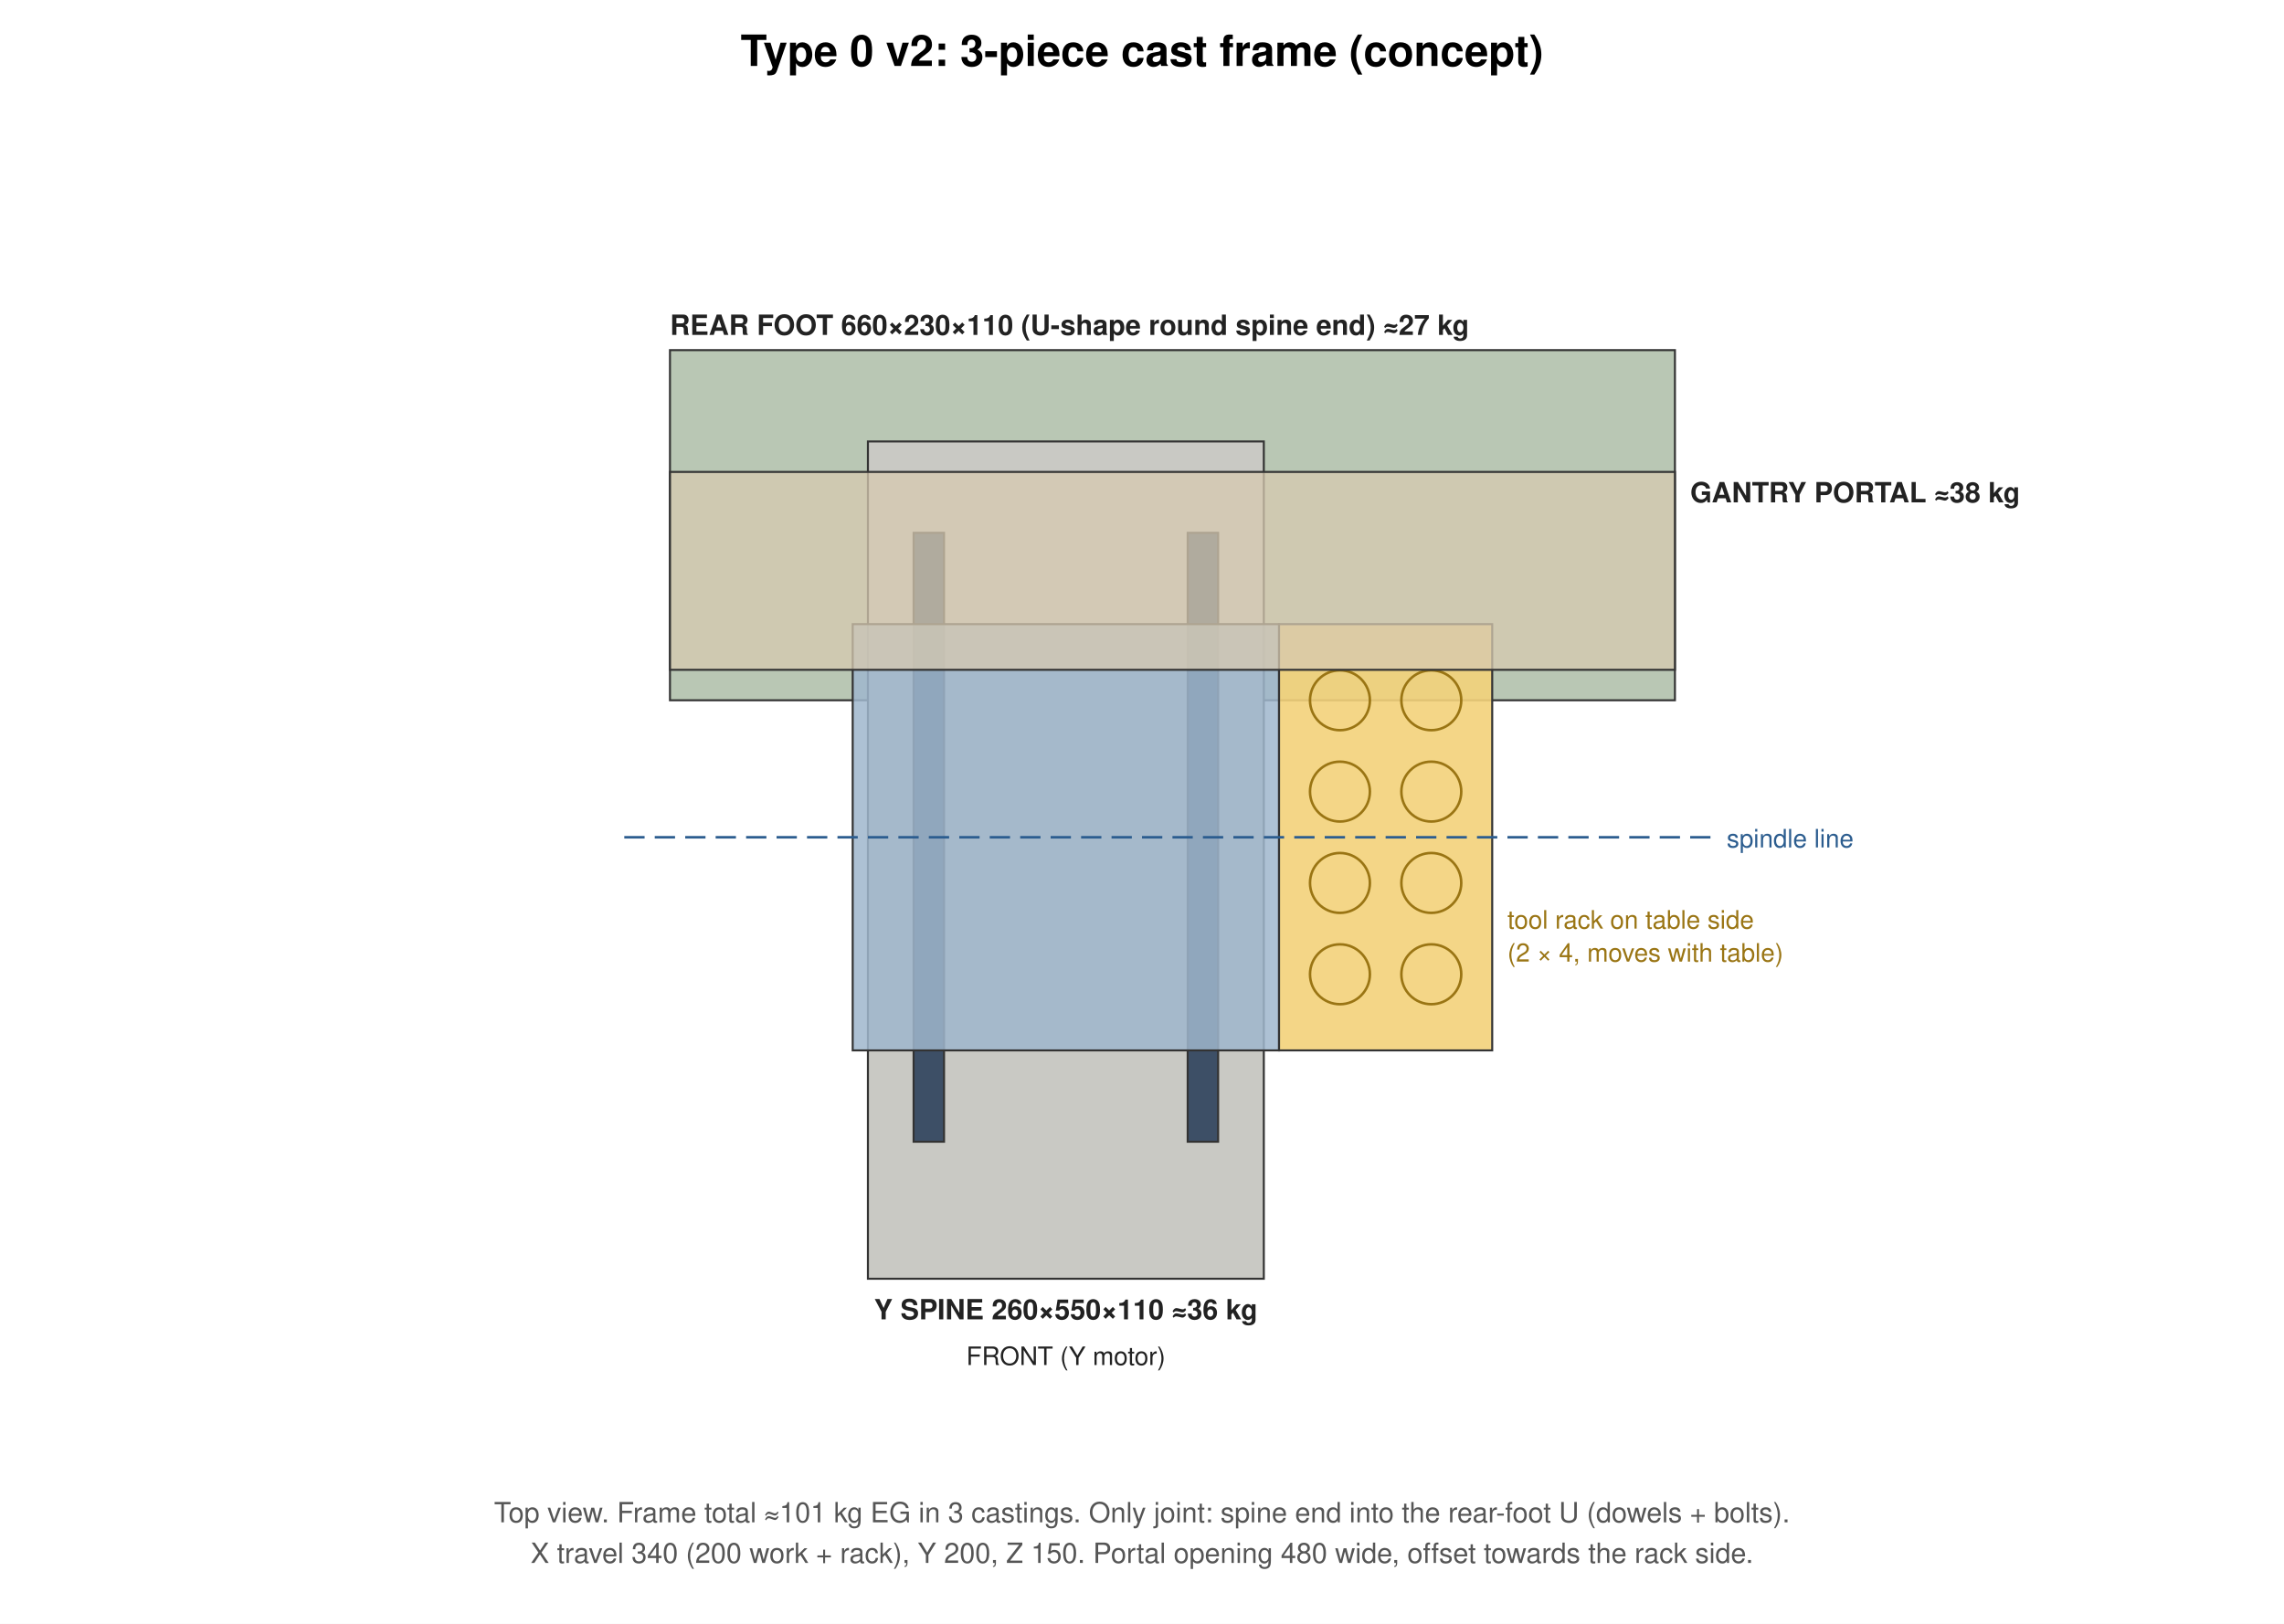
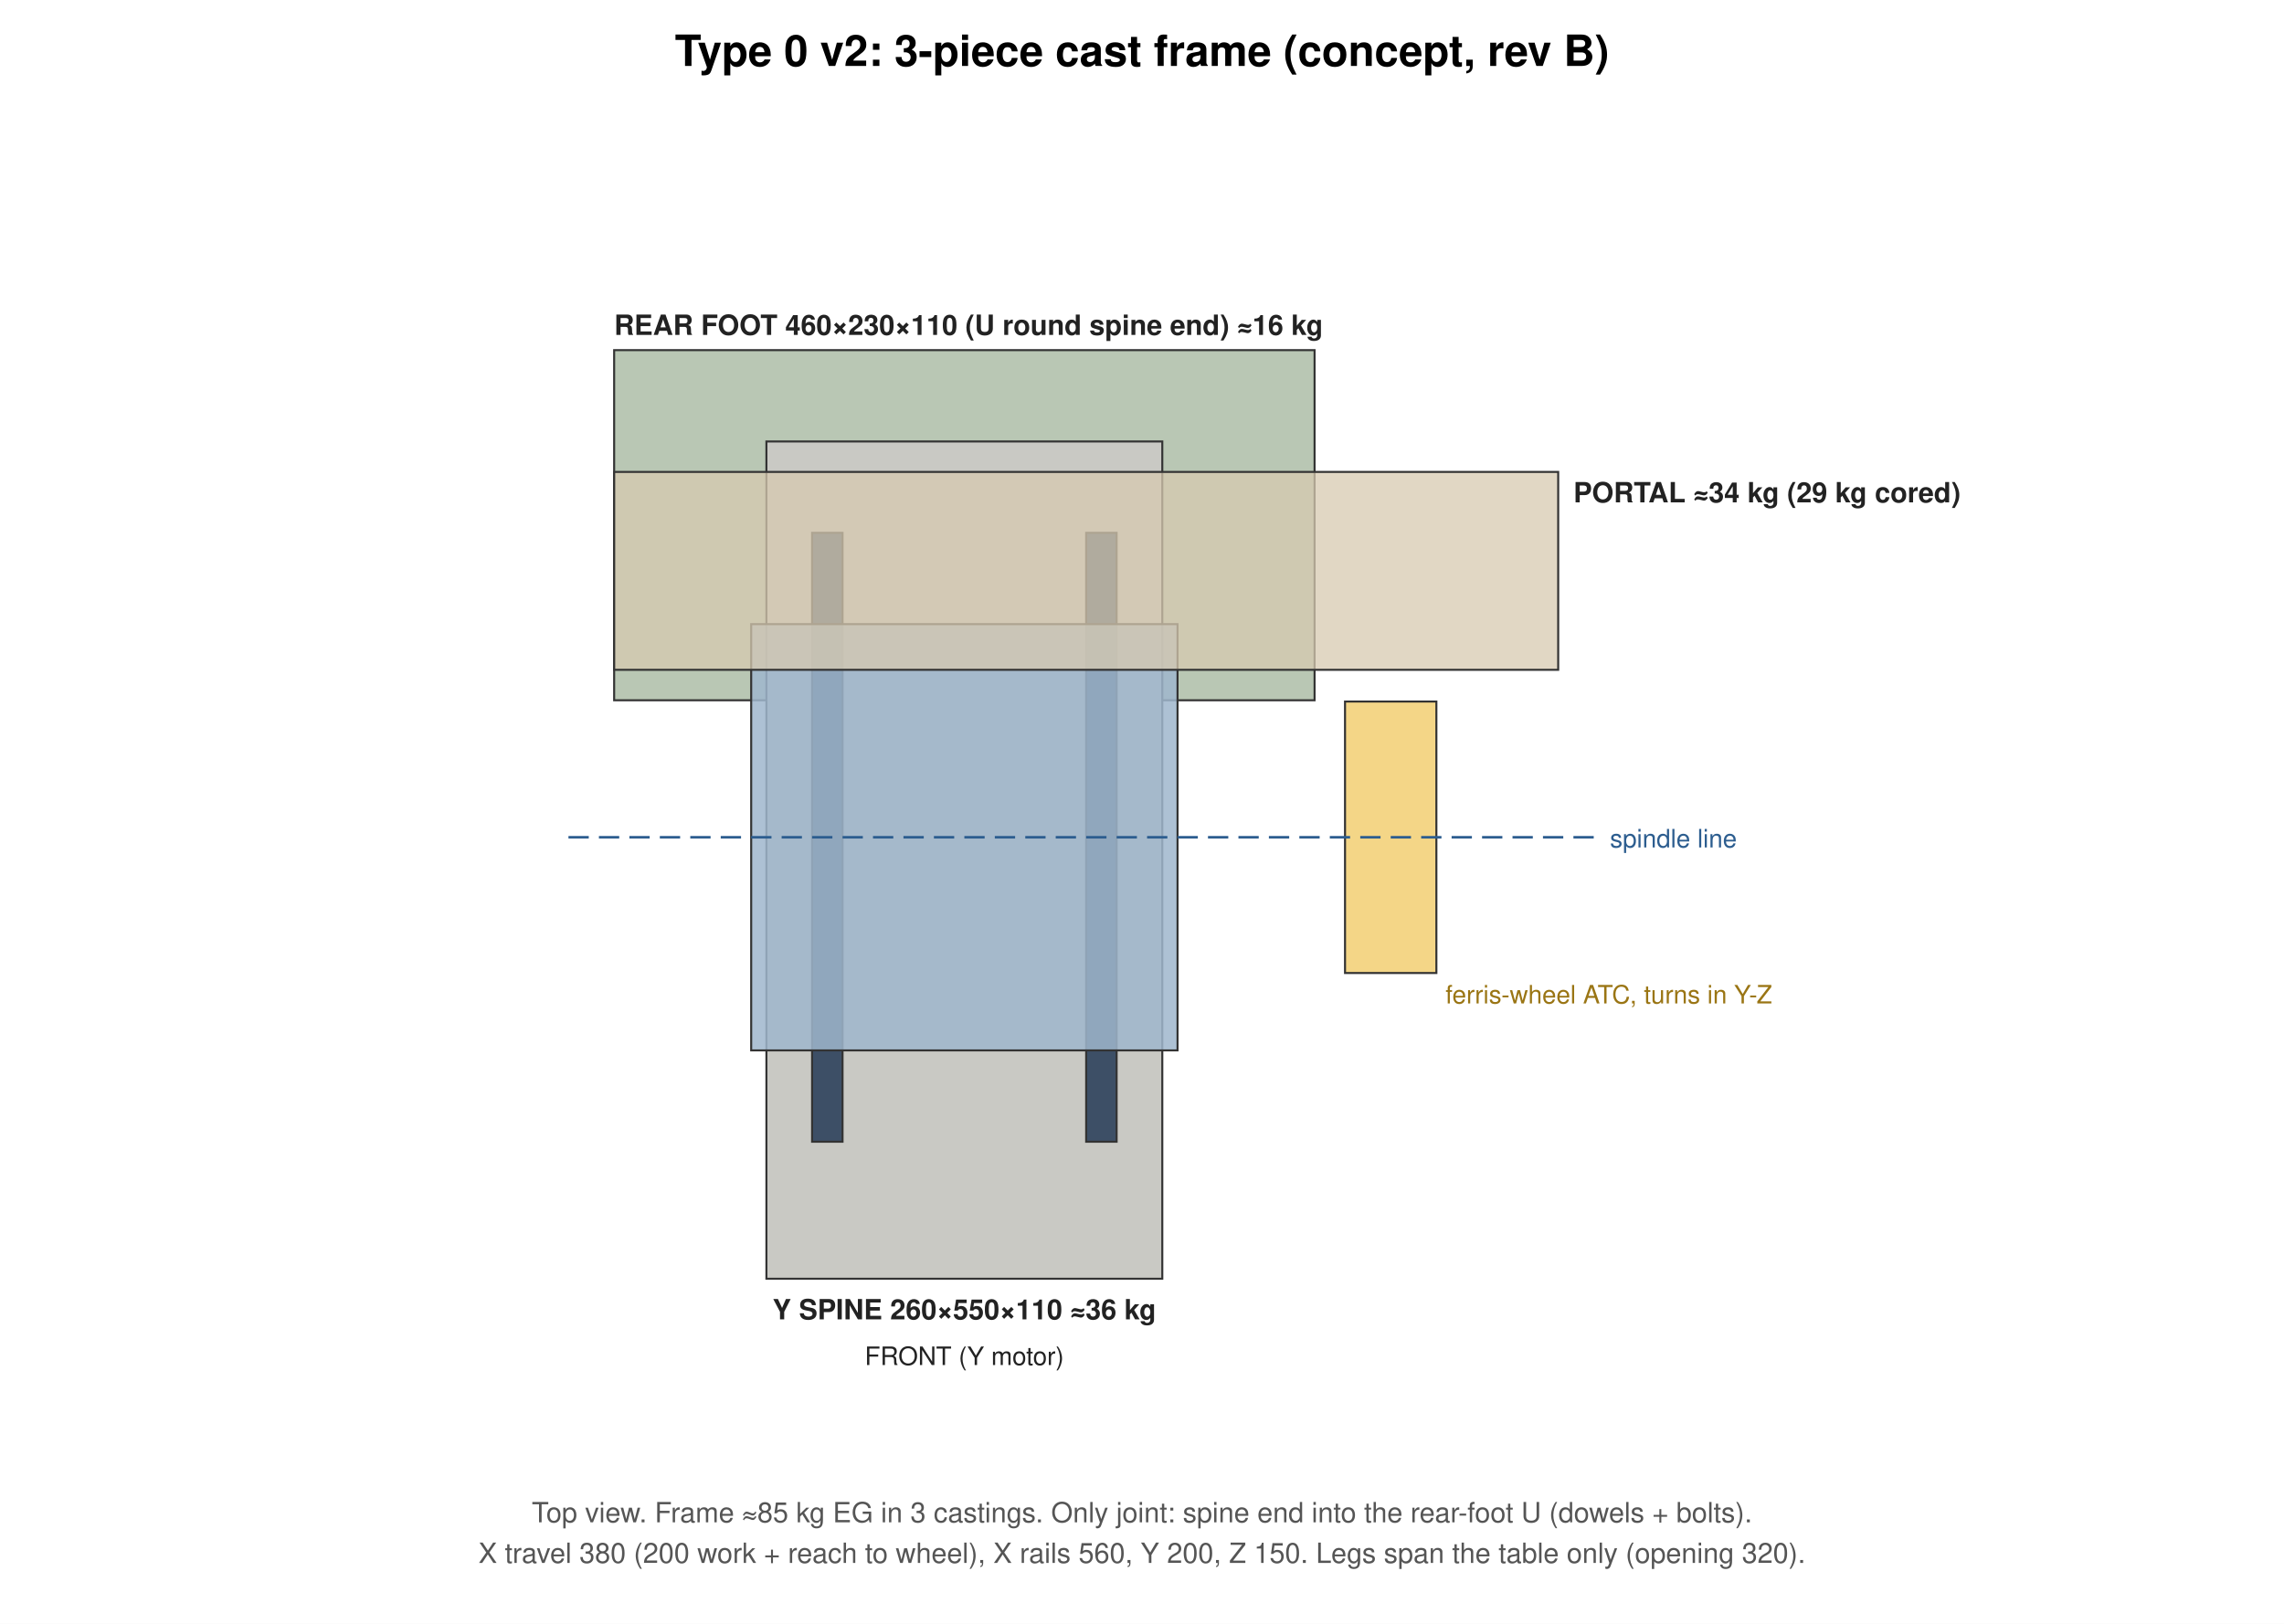
<svg xmlns="http://www.w3.org/2000/svg" viewBox="0 0 900 640" font-family="Helvetica, Arial, sans-serif">
  <rect width="900" height="640" fill="#fff" />
-   <text x="450.0" y="26" text-anchor="middle" font-size="17" font-weight="bold">Type 0 v2: 3-piece cast frame (concept)</text>
-   <rect x="264.0" y="138.0" width="396.0" height="138.0" fill="#b9c7b4" fill-opacity="1" stroke="#333" stroke-width="0.8" />
-   <rect x="342.0" y="174.0" width="156.0" height="330.0" fill="#c9c9c4" fill-opacity="1" stroke="#333" stroke-width="0.8" />
-   <rect x="360.0" y="210.0" width="12.0" height="240.0" fill="#3d4f66" fill-opacity="1" stroke="#333" stroke-width="0.8" />
-   <rect x="468.0" y="210.0" width="12.0" height="240.0" fill="#3d4f66" fill-opacity="1" stroke="#333" stroke-width="0.8" />
-   <rect x="336.0" y="246.0" width="168.0" height="168.0" fill="#9fb6cc" fill-opacity="0.85" stroke="#333" stroke-width="0.8" />
-   <rect x="504.0" y="246.0" width="84.0" height="168.0" fill="#f3d27a" fill-opacity="0.9" stroke="#333" stroke-width="0.8" />
-   <circle cx="528.0" cy="384.0" r="11.8" fill="none" stroke="#9a7514" />
-   <circle cx="528.0" cy="348.0" r="11.8" fill="none" stroke="#9a7514" />
-   <circle cx="528.0" cy="312.0" r="11.8" fill="none" stroke="#9a7514" />
-   <circle cx="528.0" cy="276.0" r="11.8" fill="none" stroke="#9a7514" />
-   <circle cx="564.0" cy="384.0" r="11.8" fill="none" stroke="#9a7514" />
-   <circle cx="564.0" cy="348.0" r="11.8" fill="none" stroke="#9a7514" />
-   <circle cx="564.0" cy="312.0" r="11.8" fill="none" stroke="#9a7514" />
-   <circle cx="564.0" cy="276.0" r="11.8" fill="none" stroke="#9a7514" />
-   <rect x="264.0" y="186.0" width="396.0" height="78.0" fill="#d7c9b0" fill-opacity="0.75" stroke="#333" stroke-width="0.8" />
-   <line x1="246.0" y1="330.0" x2="678.0" y2="330.0" stroke="#2c5d8f" stroke-dasharray="8 4" />
-   <text x="680.4" y="334.0" text-anchor="start" font-size="10" fill="#2c5d8f">spindle line</text>
-   <text x="420.0" y="520.0" text-anchor="middle" font-size="11" fill="#222" font-weight="bold">Y SPINE 260×550×110  ≈36 kg</text>
-   <text x="264.0" y="132.0" text-anchor="start" font-size="11" fill="#222" font-weight="bold">REAR FOOT 660×230×110 (U-shape round spine end) ≈27 kg</text>
-   <text x="666.0" y="198.0" text-anchor="start" font-size="11" fill="#222" font-weight="bold">GANTRY PORTAL ≈38 kg</text>
-   <text x="594.0" y="366.0" text-anchor="start" font-size="10" fill="#9a7514">tool rack on table side</text>
-   <text x="594.0" y="379.0" text-anchor="start" font-size="10" fill="#9a7514">(2 × 4, moves with table)</text>
-   <text x="420.0" y="538.0" text-anchor="middle" font-size="10" fill="#222">FRONT (Y motor)</text>
-   <text x="450.0" y="600.0" text-anchor="middle" font-size="11" fill="#555">Top view. Frame total ≈101 kg EG in 3 castings. Only joint: spine end into the rear-foot U (dowels + bolts).</text>
-   <text x="450.0" y="616.0" text-anchor="middle" font-size="11" fill="#555">X travel 340 (200 work + rack), Y 200, Z 150. Portal opening 480 wide, offset towards the rack side.</text>
+   <text x="450.0" y="26" text-anchor="middle" font-size="17" font-weight="bold">Type 0 v2: 3-piece cast frame (concept, rev B)</text>
+   <rect x="242.0" y="138.0" width="276.0" height="138.0" fill="#b9c7b4" fill-opacity="1" stroke="#333" stroke-width="0.8" />
+   <rect x="302.0" y="174.0" width="156.0" height="330.0" fill="#c9c9c4" fill-opacity="1" stroke="#333" stroke-width="0.8" />
+   <rect x="320.0" y="210.0" width="12.0" height="240.0" fill="#3d4f66" fill-opacity="1" stroke="#333" stroke-width="0.8" />
+   <rect x="428.0" y="210.0" width="12.0" height="240.0" fill="#3d4f66" fill-opacity="1" stroke="#333" stroke-width="0.8" />
+   <rect x="296.0" y="246.0" width="168.0" height="168.0" fill="#9fb6cc" fill-opacity="0.85" stroke="#333" stroke-width="0.8" />
+   <rect x="242.0" y="186.0" width="372.0" height="78.0" fill="#d7c9b0" fill-opacity="0.75" stroke="#333" stroke-width="0.8" />
+   <rect x="530.0" y="276.5" width="36.0" height="107.0" fill="#f3d27a" fill-opacity="0.9" stroke="#333" stroke-width="0.8" />
+   <line x1="224.0" y1="330.0" x2="632.0" y2="330.0" stroke="#2c5d8f" stroke-dasharray="8 4" />
+   <text x="634.4" y="334.0" text-anchor="start" font-size="10" fill="#2c5d8f">spindle line</text>
+   <text x="380.0" y="520.0" text-anchor="middle" font-size="11" fill="#222" font-weight="bold">Y SPINE 260×550×110  ≈36 kg</text>
+   <text x="242.0" y="132.0" text-anchor="start" font-size="11" fill="#222" font-weight="bold">REAR FOOT 460×230×110 (U round spine end) ≈16 kg</text>
+   <text x="620.0" y="198.0" text-anchor="start" font-size="11" fill="#222" font-weight="bold">PORTAL ≈34 kg (29 kg cored)</text>
+   <text x="569.6" y="395.5" text-anchor="start" font-size="10" fill="#9a7514">ferris-wheel ATC, turns in Y-Z</text>
+   <text x="380.0" y="538.0" text-anchor="middle" font-size="10" fill="#222">FRONT (Y motor)</text>
+   <text x="450.0" y="600.0" text-anchor="middle" font-size="11" fill="#555">Top view. Frame ≈85 kg EG in 3 castings. Only joint: spine end into the rear-foot U (dowels + bolts).</text>
+   <text x="450.0" y="616.0" text-anchor="middle" font-size="11" fill="#555">X travel 380 (200 work + reach to wheel), X rails 560, Y 200, Z 150. Legs span the table only (opening 320).</text>
</svg>
